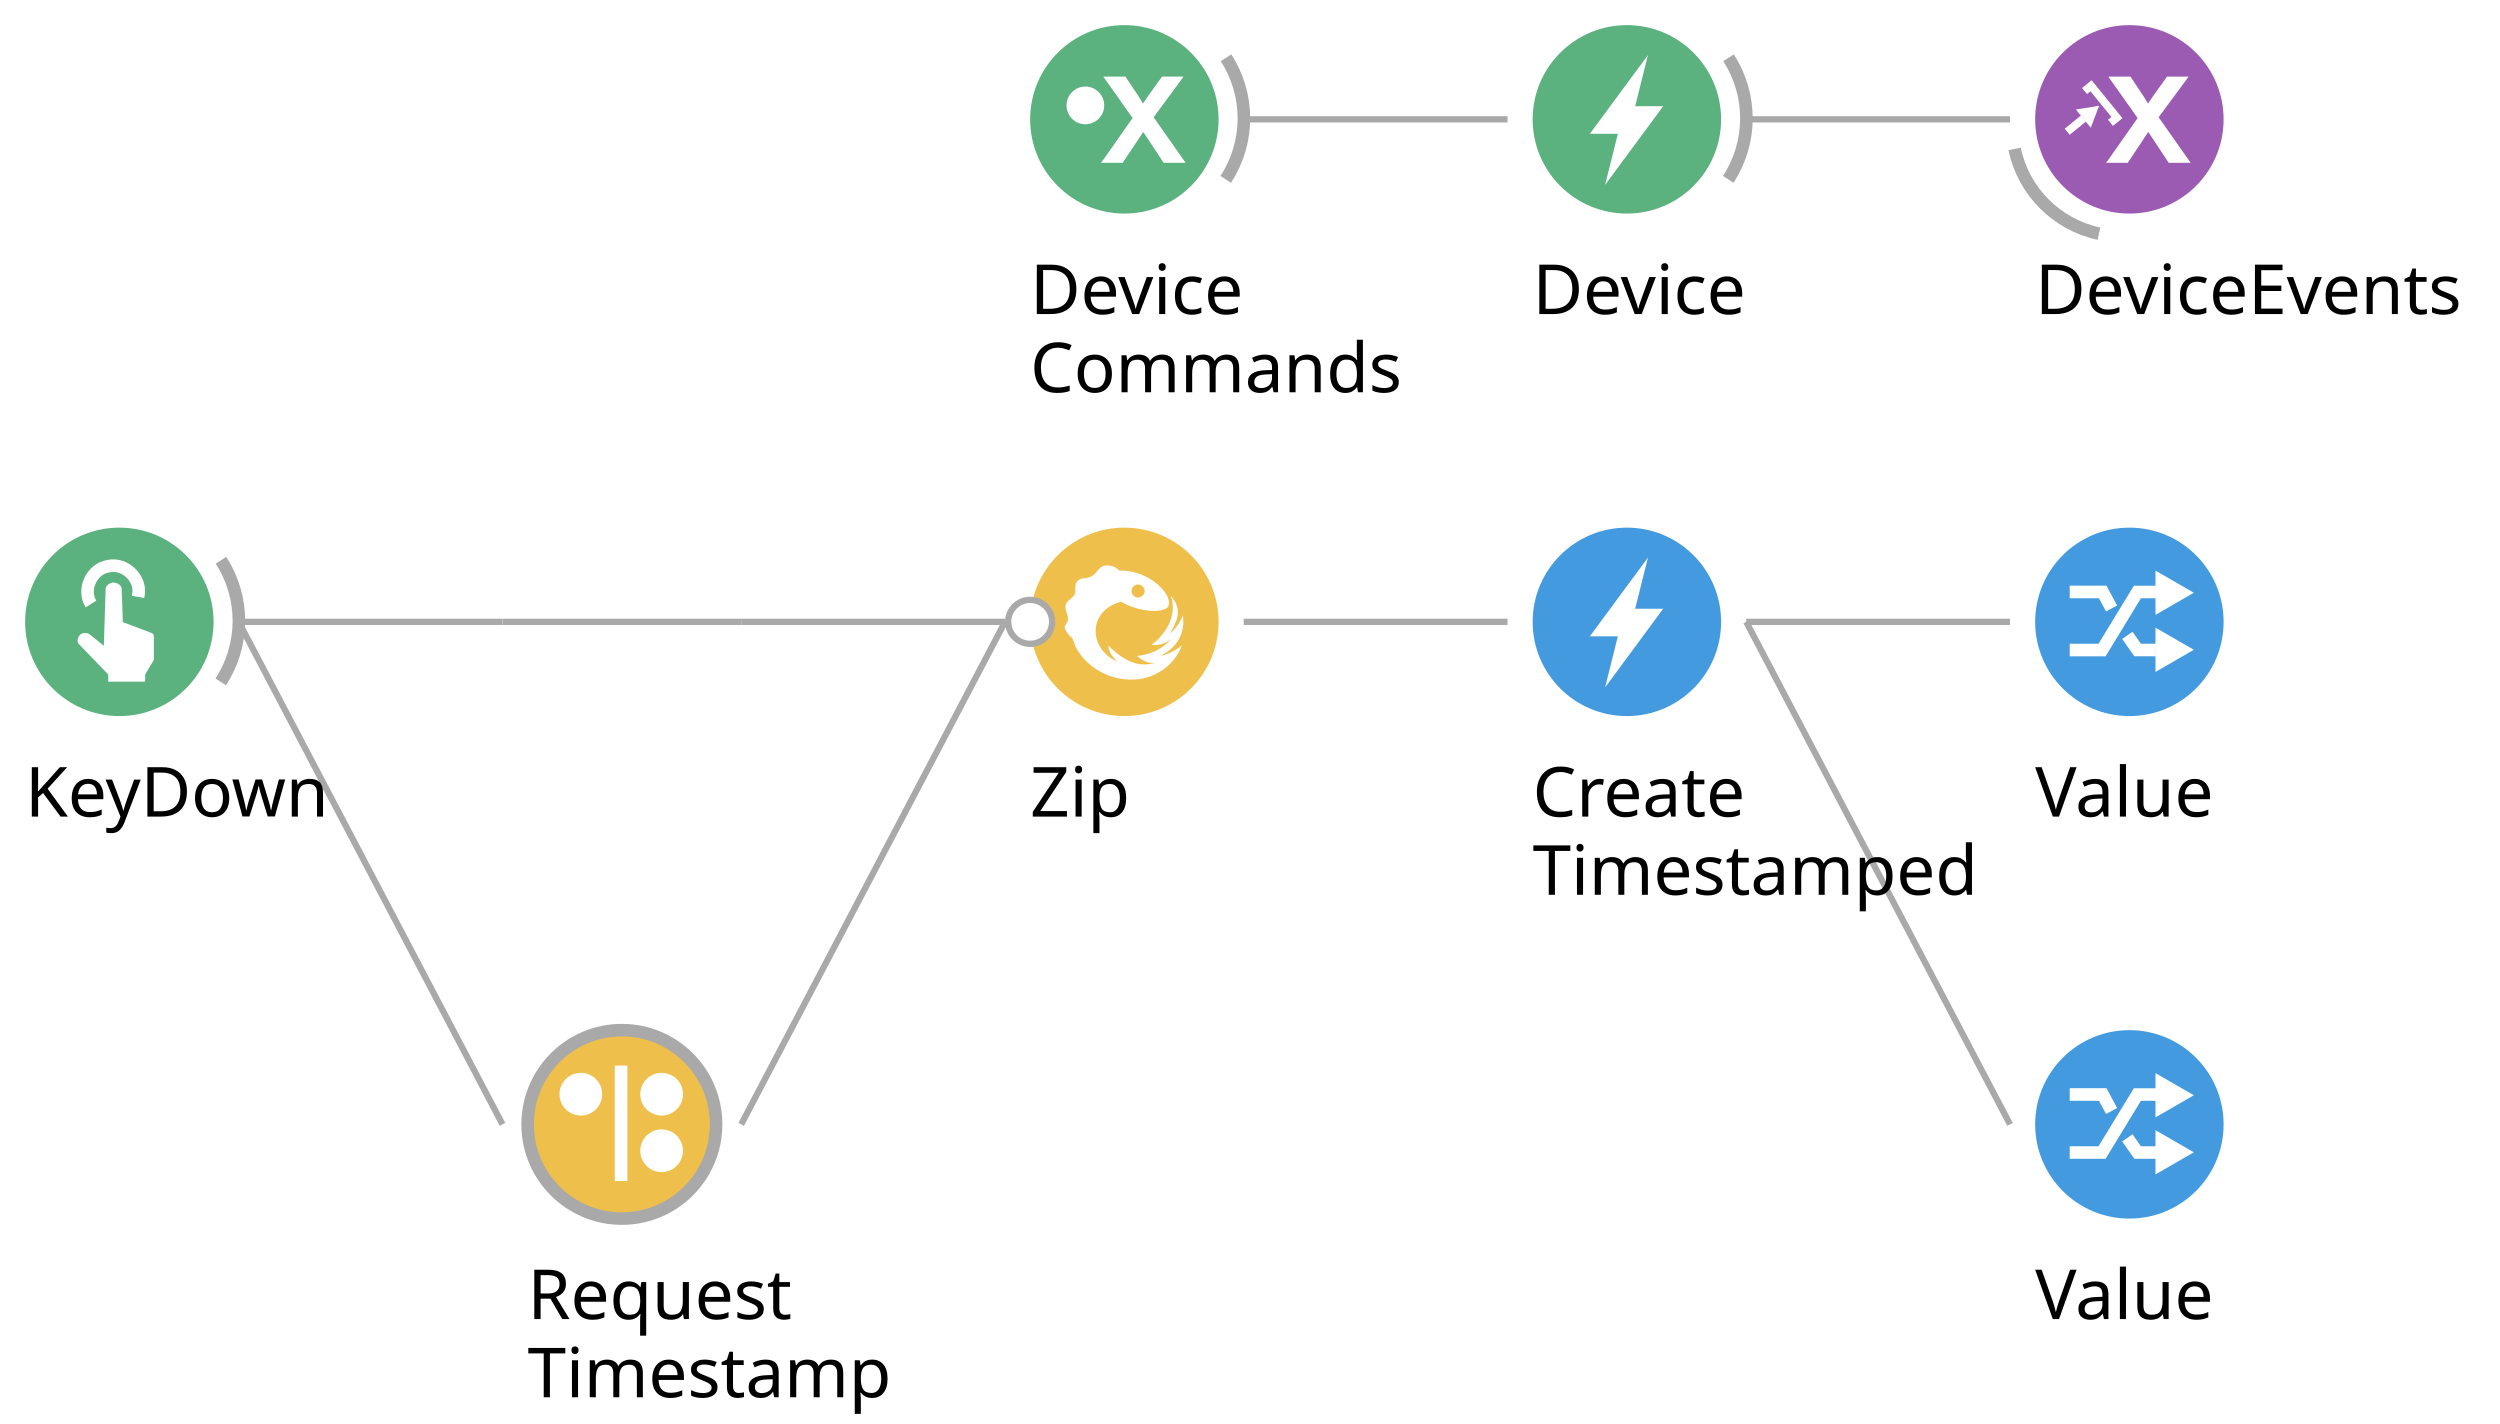
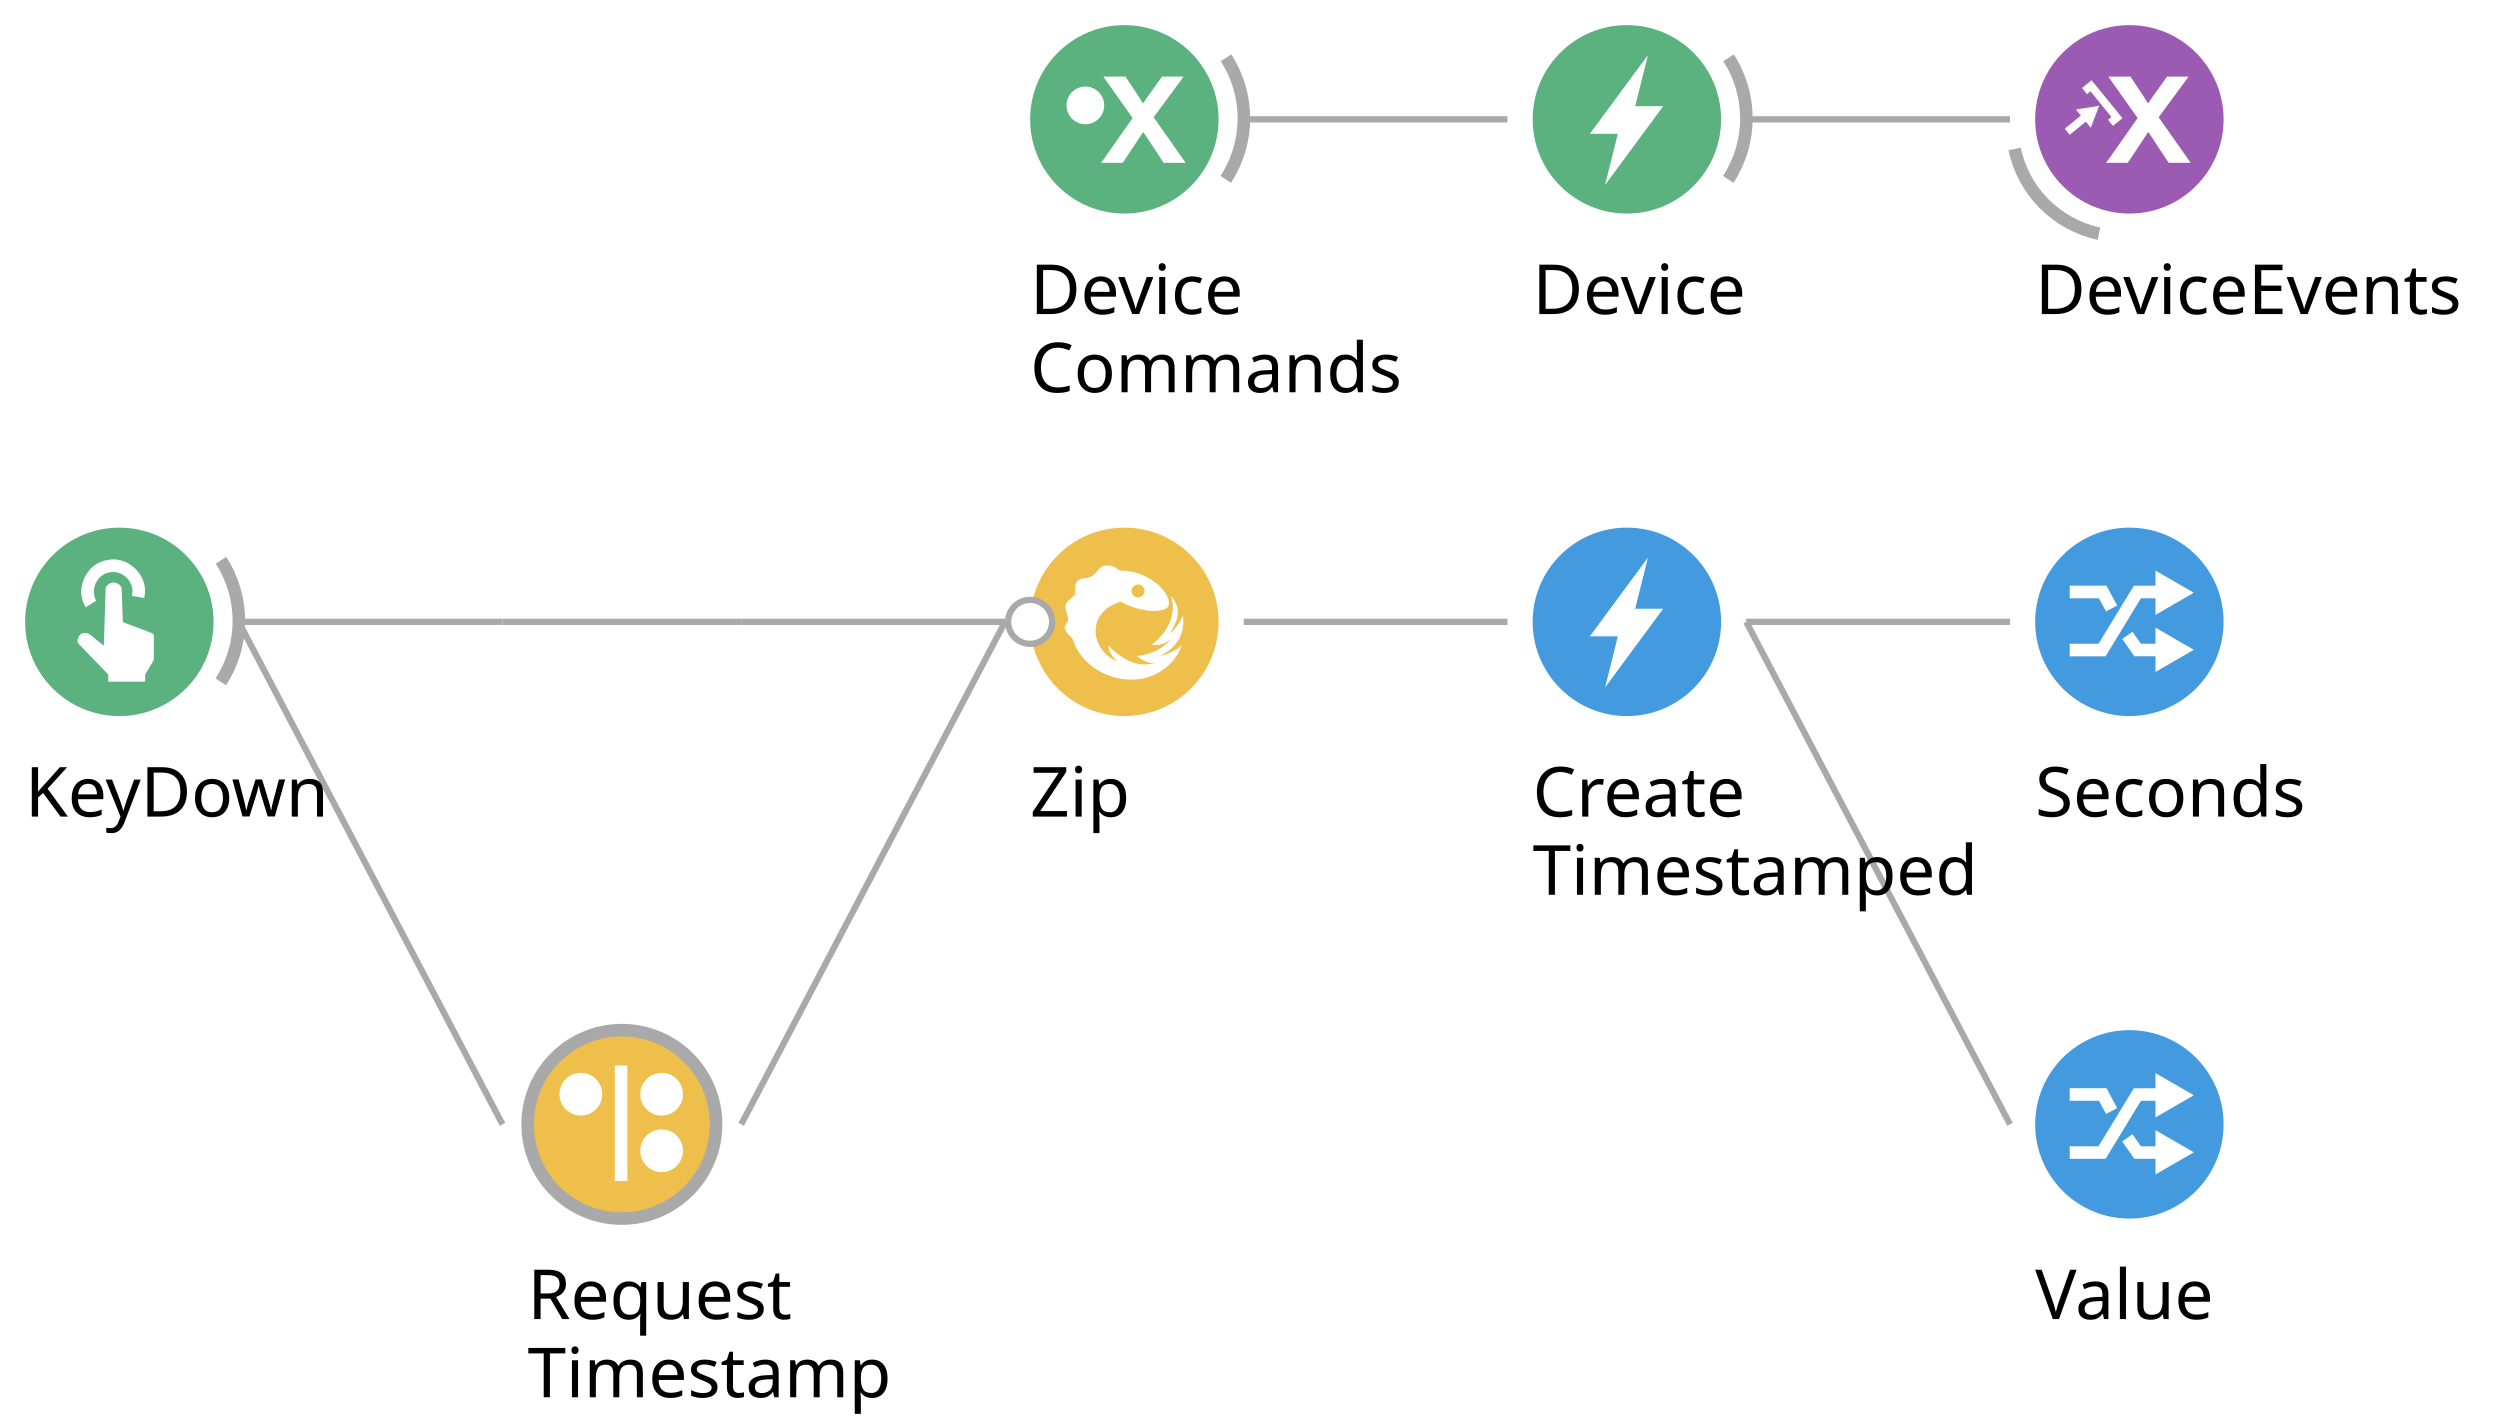
<svg xmlns="http://www.w3.org/2000/svg" width="398.002" height="226.65" id="SvgGdi_output">
  <rect id="background" height="100.00%" style="fill:rgb(255,255,255);" width="100.00%" y="0.00" x="0.00" />
  <g style="shape-rendering:auto;" id="root_group">
-     <line y1="19.00" style="stroke:rgb(169,169,169);fill:none;stroke-linecap:butt;stroke-miterlimit:9;opacity:1;stroke-width:1;stroke-linejoin:miter;" id="69" x2="320.00" y2="19.00" x1="278.00" />
-     <line y1="99.00" style="stroke:rgb(169,169,169);fill:none;stroke-linecap:butt;stroke-miterlimit:9;opacity:1;stroke-width:1;stroke-linejoin:miter;" id="70" x2="320.00" y2="99.00" x1="278.00" />
-     <line y1="99.00" style="stroke:rgb(169,169,169);fill:none;stroke-linecap:butt;stroke-miterlimit:9;opacity:1;stroke-width:1;stroke-linejoin:miter;" id="71" x2="320.00" y2="179.00" x1="278.00" />
-     <line y1="19.00" style="stroke:rgb(169,169,169);fill:none;stroke-linecap:butt;stroke-miterlimit:9;opacity:1;stroke-width:1;stroke-linejoin:miter;" id="72" x2="240.00" y2="19.00" x1="198.00" />
-     <line y1="99.00" style="stroke:rgb(169,169,169);fill:none;stroke-linecap:butt;stroke-miterlimit:9;opacity:1;stroke-width:1;stroke-linejoin:miter;" id="73" x2="240.00" y2="99.00" x1="198.00" />
-     <line y1="99.00" style="stroke:rgb(169,169,169);fill:none;stroke-linecap:butt;stroke-miterlimit:9;opacity:1;stroke-width:1;stroke-linejoin:miter;" id="74" x2="160.00" y2="99.00" x1="118.00" />
-     <line y1="179.00" style="stroke:rgb(169,169,169);fill:none;stroke-linecap:butt;stroke-miterlimit:9;opacity:1;stroke-width:1;stroke-linejoin:miter;" id="75" x2="160.00" y2="99.00" x1="118.00" />
-     <line y1="99.00" style="stroke:rgb(169,169,169);fill:none;stroke-linecap:butt;stroke-miterlimit:9;opacity:1;stroke-width:1;stroke-linejoin:miter;" id="76" x2="80.00" y2="179.00" x1="38.00" />
-     <line y1="99.00" style="stroke:rgb(169,169,169);fill:none;stroke-linecap:butt;stroke-miterlimit:9;opacity:1;stroke-width:1;stroke-linejoin:miter;" id="77" x2="80.00" y2="99.00" x1="38.00" />
-     <path style="stroke:rgb(169,169,169);fill:none;stroke-linecap:butt;stroke-miterlimit:9;opacity:1;stroke-width:2;stroke-linejoin:miter;" transform="matrix(1.00 0.00 0.00 1.00 324.00 4.00 ) " id="78" d="M 10.158 33.2 C 3.405 31.759 -1.861 26.469 -3.271 19.71 " />
-     <ellipse id="79" cy="15.00" cx="15.00" transform="matrix(1.00 0.00 0.00 1.00 324.00 4.00 ) " rx="15.00" ry="15.00" style="stroke:none;opacity:1;fill:rgb(155,91,179);" />
-     <path d="M 11.656 8.2 12 8.7 16.312 14.794 11.656 21.419 11.281 21.919 14.75 21.919 14.844 21.762 18 17.012 18.469 17.7 21.156 21.762 21.25 21.919 24.75 21.919 24.406 21.419 19.656 14.669 24.062 8.7 24.406 8.2 21 8.2 20.906 8.325 18.687 11.419 C 18.463 11.729 18.223 12.106 17.968 12.481 17.77 12.155 17.587 11.842 17.312 11.419 L 15.281 8.356 15.187 8.2 11.656 8.2 z " style="stroke:none;fill-rule:evenodd;opacity:1;fill:rgb(255,255,255);" transform="matrix(1.00 0.00 0.00 1.00 324.00 4.00 ) " id="80" />
-     <path style="stroke:rgb(255,255,255);fill:none;stroke-linecap:butt;stroke-miterlimit:9;opacity:1;stroke-width:1.25;stroke-linejoin:miter;" transform="matrix(1.00 0.00 0.00 1.00 324.00 4.00 ) " id="81" d="M 7.859 10.494 8.895 9.651 13.019 14.722 11.989 15.56 " />
-     <path style="stroke:rgb(255,255,255);fill:none;stroke-linecap:butt;stroke-miterlimit:9;opacity:1;stroke-width:1.25;stroke-linejoin:miter;" transform="matrix(1.00 0.00 0.00 1.00 324.00 4.00 ) " id="82" d="M 5.1 16.975 7.688 14.871 " />
-     <path style="stroke:none;fill-rule:evenodd;opacity:1;fill:rgb(255,255,255);" transform="matrix(1.00 0.00 0.00 1.00 324.00 4.00 ) " id="83" d="M 8.85 16.342 6.485 13.434 10.186 12.839 9.518 14.591 z " />
-     <text id="84" transform="matrix(1.00 0.00 0.00 1.00 0.00 0.00 ) " x="324.00px" y="39.00px" style="stroke:none;clip-path:url(#86_text_clipper);font-family:Microsoft Sans Serif;fill:rgb(0,0,0);font-size:8.25pt;opacity:1;">
-       <tspan dy="8.25pt" id="88">DeviceEvents</tspan>
+     <line y1="19.00" style="stroke:rgb(169,169,169);fill:none;stroke-linecap:butt;stroke-miterlimit:9;opacity:1;stroke-width:1;stroke-linejoin:miter;" id="537" x2="320.00" y2="19.00" x1="278.00" />
+     <line y1="99.00" style="stroke:rgb(169,169,169);fill:none;stroke-linecap:butt;stroke-miterlimit:9;opacity:1;stroke-width:1;stroke-linejoin:miter;" id="538" x2="320.00" y2="99.00" x1="278.00" />
+     <line y1="99.00" style="stroke:rgb(169,169,169);fill:none;stroke-linecap:butt;stroke-miterlimit:9;opacity:1;stroke-width:1;stroke-linejoin:miter;" id="539" x2="320.00" y2="179.00" x1="278.00" />
+     <line y1="19.00" style="stroke:rgb(169,169,169);fill:none;stroke-linecap:butt;stroke-miterlimit:9;opacity:1;stroke-width:1;stroke-linejoin:miter;" id="540" x2="240.00" y2="19.00" x1="198.00" />
+     <line y1="99.00" style="stroke:rgb(169,169,169);fill:none;stroke-linecap:butt;stroke-miterlimit:9;opacity:1;stroke-width:1;stroke-linejoin:miter;" id="541" x2="240.00" y2="99.00" x1="198.00" />
+     <line y1="99.00" style="stroke:rgb(169,169,169);fill:none;stroke-linecap:butt;stroke-miterlimit:9;opacity:1;stroke-width:1;stroke-linejoin:miter;" id="542" x2="160.00" y2="99.00" x1="118.00" />
+     <line y1="179.00" style="stroke:rgb(169,169,169);fill:none;stroke-linecap:butt;stroke-miterlimit:9;opacity:1;stroke-width:1;stroke-linejoin:miter;" id="543" x2="160.00" y2="99.00" x1="118.00" />
+     <line y1="99.00" style="stroke:rgb(169,169,169);fill:none;stroke-linecap:butt;stroke-miterlimit:9;opacity:1;stroke-width:1;stroke-linejoin:miter;" id="544" x2="80.00" y2="179.00" x1="38.00" />
+     <line y1="99.00" style="stroke:rgb(169,169,169);fill:none;stroke-linecap:butt;stroke-miterlimit:9;opacity:1;stroke-width:1;stroke-linejoin:miter;" id="545" x2="80.00" y2="99.00" x1="38.00" />
+     <path style="stroke:rgb(169,169,169);fill:none;stroke-linecap:butt;stroke-miterlimit:9;opacity:1;stroke-width:2;stroke-linejoin:miter;" transform="matrix(1.00 0.00 0.00 1.00 324.00 4.00 ) " id="546" d="M 10.158 33.2 C 3.405 31.759 -1.861 26.469 -3.271 19.71 " />
+     <ellipse id="547" cy="15.00" cx="15.00" transform="matrix(1.00 0.00 0.00 1.00 324.00 4.00 ) " rx="15.00" ry="15.00" style="stroke:none;opacity:1;fill:rgb(155,91,179);" />
+     <path d="M 11.656 8.2 12 8.7 16.312 14.794 11.656 21.419 11.281 21.919 14.75 21.919 14.844 21.762 18 17.012 18.469 17.7 21.156 21.762 21.25 21.919 24.75 21.919 24.406 21.419 19.656 14.669 24.062 8.7 24.406 8.2 21 8.2 20.906 8.325 18.687 11.419 C 18.463 11.729 18.223 12.106 17.968 12.481 17.77 12.155 17.587 11.842 17.312 11.419 L 15.281 8.356 15.187 8.2 11.656 8.2 z " style="stroke:none;fill-rule:evenodd;opacity:1;fill:rgb(255,255,255);" transform="matrix(1.00 0.00 0.00 1.00 324.00 4.00 ) " id="548" />
+     <path style="stroke:rgb(255,255,255);fill:none;stroke-linecap:butt;stroke-miterlimit:9;opacity:1;stroke-width:1.25;stroke-linejoin:miter;" transform="matrix(1.00 0.00 0.00 1.00 324.00 4.00 ) " id="549" d="M 7.859 10.494 8.895 9.651 13.019 14.722 11.989 15.56 " />
+     <path style="stroke:rgb(255,255,255);fill:none;stroke-linecap:butt;stroke-miterlimit:9;opacity:1;stroke-width:1.25;stroke-linejoin:miter;" transform="matrix(1.00 0.00 0.00 1.00 324.00 4.00 ) " id="550" d="M 5.1 16.975 7.688 14.871 " />
+     <path style="stroke:none;fill-rule:evenodd;opacity:1;fill:rgb(255,255,255);" transform="matrix(1.00 0.00 0.00 1.00 324.00 4.00 ) " id="551" d="M 8.85 16.342 6.485 13.434 10.186 12.839 9.518 14.591 z " />
+     <text id="552" transform="matrix(1.00 0.00 0.00 1.00 0.00 0.00 ) " x="324.00px" y="39.00px" style="stroke:none;clip-path:url(#554_text_clipper);font-family:Microsoft Sans Serif;fill:rgb(0,0,0);font-size:8.25pt;opacity:1;">
+       <tspan dy="8.25pt" id="556">DeviceEvents</tspan>
    </text>
-     <ellipse id="90" cy="15.00" cx="15.00" transform="matrix(1.00 0.00 0.00 1.00 324.00 84.00 ) " rx="15.00" ry="15.00" style="stroke:none;opacity:1;fill:rgb(68,154,223);" />
-     <path d="M 19.156 13.888 19.156 10.365 19.156 6.841 25.259 10.365 22.207 12.126 z " style="stroke:none;fill-rule:evenodd;opacity:1;fill:rgb(255,255,255);" transform="matrix(1.00 0.00 0.00 1.00 324.00 84.00 ) " id="91" />
-     <path d="M 19.156 22.97 19.156 19.447 19.156 15.923 25.259 19.447 22.207 21.208 z " style="stroke:none;fill-rule:evenodd;opacity:1;fill:rgb(255,255,255);" transform="matrix(1.00 0.00 0.00 1.00 324.00 84.00 ) " id="92" />
-     <path d="M 5.5 19.484 10.649 19.484 16.274 10.248 19.373 10.248 M 14.677 17.148 16.309 19.483 19.22 19.483 M 5.5 10.244 10.759 10.244 12.165 12.871 " style="stroke:rgb(255,255,255);fill:none;stroke-linecap:butt;stroke-miterlimit:9;opacity:1;stroke-width:2;stroke-linejoin:miter;" transform="matrix(1.00 0.00 0.00 1.00 324.00 84.00 ) " id="93" />
-     <text id="94" transform="matrix(1.00 0.00 0.00 1.00 0.00 0.00 ) " x="324.00px" y="119.00px" style="stroke:none;clip-path:url(#96_text_clipper);font-family:Microsoft Sans Serif;fill:rgb(0,0,0);font-size:8.25pt;opacity:1;">
-       <tspan dy="8.25pt" id="98">Value</tspan>
+     <ellipse id="558" cy="15.00" cx="15.00" transform="matrix(1.00 0.00 0.00 1.00 324.00 84.00 ) " rx="15.00" ry="15.00" style="stroke:none;opacity:1;fill:rgb(68,154,223);" />
+     <path d="M 19.156 13.888 19.156 10.365 19.156 6.841 25.259 10.365 22.207 12.126 z " style="stroke:none;fill-rule:evenodd;opacity:1;fill:rgb(255,255,255);" transform="matrix(1.00 0.00 0.00 1.00 324.00 84.00 ) " id="559" />
+     <path d="M 19.156 22.97 19.156 19.447 19.156 15.923 25.259 19.447 22.207 21.208 z " style="stroke:none;fill-rule:evenodd;opacity:1;fill:rgb(255,255,255);" transform="matrix(1.00 0.00 0.00 1.00 324.00 84.00 ) " id="560" />
+     <path d="M 5.5 19.484 10.649 19.484 16.274 10.248 19.373 10.248 M 14.677 17.148 16.309 19.483 19.22 19.483 M 5.5 10.244 10.759 10.244 12.165 12.871 " style="stroke:rgb(255,255,255);fill:none;stroke-linecap:butt;stroke-miterlimit:9;opacity:1;stroke-width:2;stroke-linejoin:miter;" transform="matrix(1.00 0.00 0.00 1.00 324.00 84.00 ) " id="561" />
+     <text id="562" transform="matrix(1.00 0.00 0.00 1.00 0.00 0.00 ) " x="324.00px" y="119.00px" style="stroke:none;clip-path:url(#564_text_clipper);font-family:Microsoft Sans Serif;fill:rgb(0,0,0);font-size:8.25pt;opacity:1;">
+       <tspan dy="8.25pt" id="566">Seconds</tspan>
    </text>
-     <ellipse id="100" cy="15.00" cx="15.00" transform="matrix(1.00 0.00 0.00 1.00 324.00 164.00 ) " rx="15.00" ry="15.00" style="stroke:none;opacity:1;fill:rgb(68,154,223);" />
-     <path d="M 19.156 13.888 19.156 10.365 19.156 6.841 25.259 10.365 22.207 12.126 z " style="stroke:none;fill-rule:evenodd;opacity:1;fill:rgb(255,255,255);" transform="matrix(1.00 0.00 0.00 1.00 324.00 164.00 ) " id="101" />
-     <path d="M 19.156 22.97 19.156 19.447 19.156 15.923 25.259 19.447 22.207 21.208 z " style="stroke:none;fill-rule:evenodd;opacity:1;fill:rgb(255,255,255);" transform="matrix(1.00 0.00 0.00 1.00 324.00 164.00 ) " id="102" />
-     <path d="M 5.5 19.484 10.649 19.484 16.274 10.248 19.373 10.248 M 14.677 17.148 16.309 19.483 19.22 19.483 M 5.5 10.244 10.759 10.244 12.165 12.871 " style="stroke:rgb(255,255,255);fill:none;stroke-linecap:butt;stroke-miterlimit:9;opacity:1;stroke-width:2;stroke-linejoin:miter;" transform="matrix(1.00 0.00 0.00 1.00 324.00 164.00 ) " id="103" />
-     <text id="104" transform="matrix(1.00 0.00 0.00 1.00 0.00 0.00 ) " x="324.00px" y="199.00px" style="stroke:none;clip-path:url(#106_text_clipper);font-family:Microsoft Sans Serif;fill:rgb(0,0,0);font-size:8.25pt;opacity:1;">
-       <tspan dy="8.25pt" id="108">Value</tspan>
+     <ellipse id="568" cy="15.00" cx="15.00" transform="matrix(1.00 0.00 0.00 1.00 324.00 164.00 ) " rx="15.00" ry="15.00" style="stroke:none;opacity:1;fill:rgb(68,154,223);" />
+     <path d="M 19.156 13.888 19.156 10.365 19.156 6.841 25.259 10.365 22.207 12.126 z " style="stroke:none;fill-rule:evenodd;opacity:1;fill:rgb(255,255,255);" transform="matrix(1.00 0.00 0.00 1.00 324.00 164.00 ) " id="569" />
+     <path d="M 19.156 22.97 19.156 19.447 19.156 15.923 25.259 19.447 22.207 21.208 z " style="stroke:none;fill-rule:evenodd;opacity:1;fill:rgb(255,255,255);" transform="matrix(1.00 0.00 0.00 1.00 324.00 164.00 ) " id="570" />
+     <path d="M 5.5 19.484 10.649 19.484 16.274 10.248 19.373 10.248 M 14.677 17.148 16.309 19.483 19.22 19.483 M 5.5 10.244 10.759 10.244 12.165 12.871 " style="stroke:rgb(255,255,255);fill:none;stroke-linecap:butt;stroke-miterlimit:9;opacity:1;stroke-width:2;stroke-linejoin:miter;" transform="matrix(1.00 0.00 0.00 1.00 324.00 164.00 ) " id="571" />
+     <text id="572" transform="matrix(1.00 0.00 0.00 1.00 0.00 0.00 ) " x="324.00px" y="199.00px" style="stroke:none;clip-path:url(#574_text_clipper);font-family:Microsoft Sans Serif;fill:rgb(0,0,0);font-size:8.25pt;opacity:1;">
+       <tspan dy="8.25pt" id="576">Value</tspan>
    </text>
-     <path d="M 31.179 5.2 C 34.998 11.092 34.981 18.682 31.136 24.557 " style="stroke:rgb(169,169,169);fill:none;stroke-linecap:butt;stroke-miterlimit:9;opacity:1;stroke-width:2;stroke-linejoin:miter;" transform="matrix(1.00 0.00 0.00 1.00 244.00 4.00 ) " id="110" />
-     <ellipse id="111" cy="15.00" cx="15.00" transform="matrix(1.00 0.00 0.00 1.00 244.00 4.00 ) " rx="15.00" ry="15.00" style="stroke:none;opacity:1;fill:rgb(91,178,126);" />
-     <path d="M 11.529 25.444 20.783 12.908 16.32 12.908 18.355 4.769 9.101 17.305 13.564 17.305 z " style="stroke:none;fill-rule:evenodd;opacity:1;fill:rgb(255,255,255);" transform="matrix(1.00 0.00 0.00 1.00 244.00 4.00 ) " id="112" />
-     <text id="113" transform="matrix(1.00 0.00 0.00 1.00 0.00 0.00 ) " x="244.00px" y="39.00px" style="stroke:none;clip-path:url(#115_text_clipper);font-family:Microsoft Sans Serif;fill:rgb(0,0,0);font-size:8.25pt;opacity:1;">
-       <tspan dy="8.25pt" id="117">Device</tspan>
+     <path d="M 31.179 5.2 C 34.998 11.092 34.981 18.682 31.136 24.557 " style="stroke:rgb(169,169,169);fill:none;stroke-linecap:butt;stroke-miterlimit:9;opacity:1;stroke-width:2;stroke-linejoin:miter;" transform="matrix(1.00 0.00 0.00 1.00 244.00 4.00 ) " id="578" />
+     <ellipse id="579" cy="15.00" cx="15.00" transform="matrix(1.00 0.00 0.00 1.00 244.00 4.00 ) " rx="15.00" ry="15.00" style="stroke:none;opacity:1;fill:rgb(91,178,126);" />
+     <path d="M 11.529 25.444 20.783 12.908 16.32 12.908 18.355 4.769 9.101 17.305 13.564 17.305 z " style="stroke:none;fill-rule:evenodd;opacity:1;fill:rgb(255,255,255);" transform="matrix(1.00 0.00 0.00 1.00 244.00 4.00 ) " id="580" />
+     <text id="581" transform="matrix(1.00 0.00 0.00 1.00 0.00 0.00 ) " x="244.00px" y="39.00px" style="stroke:none;clip-path:url(#583_text_clipper);font-family:Microsoft Sans Serif;fill:rgb(0,0,0);font-size:8.25pt;opacity:1;">
+       <tspan dy="8.25pt" id="585">Device</tspan>
    </text>
-     <ellipse id="119" cy="15.00" cx="15.00" transform="matrix(1.00 0.00 0.00 1.00 244.00 84.00 ) " rx="15.00" ry="15.00" style="stroke:none;opacity:1;fill:rgb(68,154,223);" />
-     <path d="M 11.529 25.444 20.783 12.908 16.32 12.908 18.355 4.769 9.101 17.305 13.564 17.305 z " style="stroke:none;fill-rule:evenodd;opacity:1;fill:rgb(255,255,255);" transform="matrix(1.00 0.00 0.00 1.00 244.00 84.00 ) " id="120" />
-     <text id="121" transform="matrix(1.00 0.00 0.00 1.00 0.00 0.00 ) " x="244.00px" y="119.00px" style="stroke:none;clip-path:url(#123_text_clipper);font-family:Microsoft Sans Serif;fill:rgb(0,0,0);font-size:8.25pt;opacity:1;">
-       <tspan dy="8.25pt" id="125">Create</tspan>
+     <ellipse id="587" cy="15.00" cx="15.00" transform="matrix(1.00 0.00 0.00 1.00 244.00 84.00 ) " rx="15.00" ry="15.00" style="stroke:none;opacity:1;fill:rgb(68,154,223);" />
+     <path d="M 11.529 25.444 20.783 12.908 16.32 12.908 18.355 4.769 9.101 17.305 13.564 17.305 z " style="stroke:none;fill-rule:evenodd;opacity:1;fill:rgb(255,255,255);" transform="matrix(1.00 0.00 0.00 1.00 244.00 84.00 ) " id="588" />
+     <text id="589" transform="matrix(1.00 0.00 0.00 1.00 0.00 0.00 ) " x="244.00px" y="119.00px" style="stroke:none;clip-path:url(#591_text_clipper);font-family:Microsoft Sans Serif;fill:rgb(0,0,0);font-size:8.25pt;opacity:1;">
+       <tspan dy="8.25pt" id="593">Create</tspan>
    </text>
-     <text id="127" transform="matrix(1.00 0.00 0.00 1.00 0.00 0.00 ) " x="244.00px" y="131.45px" style="stroke:none;clip-path:url(#129_text_clipper);font-family:Microsoft Sans Serif;fill:rgb(0,0,0);font-size:8.25pt;opacity:1;">
-       <tspan dy="8.25pt" id="131">Timestamped</tspan>
+     <text id="595" transform="matrix(1.00 0.00 0.00 1.00 0.00 0.00 ) " x="244.00px" y="131.45px" style="stroke:none;clip-path:url(#597_text_clipper);font-family:Microsoft Sans Serif;fill:rgb(0,0,0);font-size:8.25pt;opacity:1;">
+       <tspan dy="8.25pt" id="599">Timestamped</tspan>
    </text>
-     <path d="M 31.179 5.2 C 34.998 11.092 34.981 18.682 31.136 24.557 " style="stroke:rgb(169,169,169);fill:none;stroke-linecap:butt;stroke-miterlimit:9;opacity:1;stroke-width:2;stroke-linejoin:miter;" transform="matrix(1.00 0.00 0.00 1.00 164.00 4.00 ) " id="133" />
-     <ellipse id="134" cy="15.00" cx="15.00" transform="matrix(1.00 0.00 0.00 1.00 164.00 4.00 ) " rx="15.00" ry="15.00" style="stroke:none;opacity:1;fill:rgb(91,178,126);" />
-     <path d="M 11.656 8.2 12 8.7 16.312 14.794 11.656 21.419 11.281 21.919 14.75 21.919 14.844 21.762 18 17.012 18.469 17.7 21.156 21.762 21.25 21.919 24.75 21.919 24.406 21.419 19.656 14.669 24.062 8.7 24.406 8.2 21 8.2 20.906 8.325 18.687 11.419 C 18.463 11.729 18.223 12.106 17.968 12.481 17.77 12.155 17.587 11.842 17.312 11.419 L 15.281 8.356 15.187 8.2 11.656 8.2 z " style="stroke:none;fill-rule:evenodd;opacity:1;fill:rgb(255,255,255);" transform="matrix(1.00 0.00 0.00 1.00 164.00 4.00 ) " id="135" />
-     <ellipse id="136" cy="12.78" cx="8.79" transform="matrix(1.00 0.00 0.00 1.00 164.00 4.00 ) " rx="3.00" ry="3.00" style="stroke:none;opacity:1;fill:rgb(255,255,255);" />
-     <text id="137" transform="matrix(1.00 0.00 0.00 1.00 0.00 0.00 ) " x="164.00px" y="39.00px" style="stroke:none;clip-path:url(#139_text_clipper);font-family:Microsoft Sans Serif;fill:rgb(0,0,0);font-size:8.25pt;opacity:1;">
-       <tspan dy="8.25pt" id="141">Device</tspan>
+     <path d="M 31.179 5.2 C 34.998 11.092 34.981 18.682 31.136 24.557 " style="stroke:rgb(169,169,169);fill:none;stroke-linecap:butt;stroke-miterlimit:9;opacity:1;stroke-width:2;stroke-linejoin:miter;" transform="matrix(1.00 0.00 0.00 1.00 164.00 4.00 ) " id="601" />
+     <ellipse id="602" cy="15.00" cx="15.00" transform="matrix(1.00 0.00 0.00 1.00 164.00 4.00 ) " rx="15.00" ry="15.00" style="stroke:none;opacity:1;fill:rgb(91,178,126);" />
+     <path d="M 11.656 8.2 12 8.7 16.312 14.794 11.656 21.419 11.281 21.919 14.75 21.919 14.844 21.762 18 17.012 18.469 17.7 21.156 21.762 21.25 21.919 24.75 21.919 24.406 21.419 19.656 14.669 24.062 8.7 24.406 8.2 21 8.2 20.906 8.325 18.687 11.419 C 18.463 11.729 18.223 12.106 17.968 12.481 17.77 12.155 17.587 11.842 17.312 11.419 L 15.281 8.356 15.187 8.2 11.656 8.2 z " style="stroke:none;fill-rule:evenodd;opacity:1;fill:rgb(255,255,255);" transform="matrix(1.00 0.00 0.00 1.00 164.00 4.00 ) " id="603" />
+     <ellipse id="604" cy="12.78" cx="8.79" transform="matrix(1.00 0.00 0.00 1.00 164.00 4.00 ) " rx="3.00" ry="3.00" style="stroke:none;opacity:1;fill:rgb(255,255,255);" />
+     <text id="605" transform="matrix(1.00 0.00 0.00 1.00 0.00 0.00 ) " x="164.00px" y="39.00px" style="stroke:none;clip-path:url(#607_text_clipper);font-family:Microsoft Sans Serif;fill:rgb(0,0,0);font-size:8.25pt;opacity:1;">
+       <tspan dy="8.25pt" id="609">Device</tspan>
    </text>
-     <text id="143" transform="matrix(1.00 0.00 0.00 1.00 0.00 0.00 ) " x="164.00px" y="51.45px" style="stroke:none;clip-path:url(#145_text_clipper);font-family:Microsoft Sans Serif;fill:rgb(0,0,0);font-size:8.25pt;opacity:1;">
-       <tspan dy="8.25pt" id="147">Commands</tspan>
+     <text id="611" transform="matrix(1.00 0.00 0.00 1.00 0.00 0.00 ) " x="164.00px" y="51.45px" style="stroke:none;clip-path:url(#613_text_clipper);font-family:Microsoft Sans Serif;fill:rgb(0,0,0);font-size:8.25pt;opacity:1;">
+       <tspan dy="8.25pt" id="615">Commands</tspan>
    </text>
-     <ellipse id="149" cy="15.00" cx="15.00" transform="matrix(1.00 0.00 0.00 1.00 164.00 84.00 ) " rx="15.00" ry="15.00" style="stroke:none;opacity:1;fill:rgb(238,192,75);" />
-     <path style="stroke:none;fill-rule:evenodd;opacity:1;fill:rgb(255,255,255);" transform="matrix(1.00 0.00 0.00 1.00 164.00 84.00 ) " id="150" d="M 12.246 6.014 12.246 6.02 C 12.058 6.02 11.895 6.04 11.767 6.066 10.869 6.353 10.896 6.934 9.877 7.686 8.863 8.264 8.353 7.82 7.615 8.42 6.878 9.016 7.393 10.383 7.084 10.648 6.777 11.18 5.826 11.655 5.652 12.326 5.509 13.185 6.042 13.797 6.021 14.533 6.083 15.146 5.411 15.495 5.508 15.992 5.797 16.804 6.354 17.292 6.617 17.518 6.663 17.55 6.7 17.599 6.715 17.602 6.791 17.792 6.859 17.986 6.955 18.166 6.95 18.14 6.949 18.114 6.943 18.088 6.998 18.305 7.055 18.524 7.133 18.738 8.683 22.099 12.814 24.686 17.342 24.117 19.541 23.848 22.824 22.332 24.166 18.738 23.22 19.587 21.532 20.324 20.777 20.381 23.33 19.105 24.707 16.937 24.32 13.975 23.792 15.233 23.093 16.201 22.221 16.865 24.075 13.976 23.757 12.481 22.385 10.84 23.366 13.539 22.097 16.534 19.332 18.664 20.452 18.785 21.517 18.516 22.502 17.713 21.013 19.374 19.15 20.208 17.014 20.436 18.034 21.303 19.018 21.695 19.959 21.527 17.345 22.249 15.155 21.454 12.49 18.801 12.351 19.515 13.105 20.628 13.883 21.338 9.373 19.383 8.976 13.296 14.469 11.793 14.472 11.793 14.475 11.794 14.478 11.793 17.75 13.707 21.865 13.581 22.051 12.344 22.509 10.861 19.965 7.805 16.162 7.008 15.462 6.871 14.792 6.817 14.154 6.836 14.167 6.836 14.179 6.836 14.191 6.826 13.584 6.177 12.81 6.012 12.246 6.014 z M 17.178 9.047 C 17.724 9.047 18.223 9.544 18.223 10.09 18.223 10.636 17.724 11.133 17.178 11.133 16.632 11.133 16.135 10.636 16.135 10.09 16.135 9.544 16.632 9.047 17.178 9.047 z " />
-     <ellipse id="151" cy="99.00" cx="164.00" rx="3.00" ry="3.00" style="stroke:rgb(169,169,169);fill:none;stroke-linecap:butt;stroke-miterlimit:9;opacity:1;stroke-width:2;stroke-linejoin:miter;" />
-     <ellipse id="152" cy="99.00" cx="164.00" rx="3.00" ry="3.00" style="stroke:none;opacity:1;fill:rgb(255,255,255);" />
-     <text id="153" transform="matrix(1.00 0.00 0.00 1.00 0.00 0.00 ) " x="164.00px" y="119.00px" style="stroke:none;clip-path:url(#155_text_clipper);font-family:Microsoft Sans Serif;fill:rgb(0,0,0);font-size:8.25pt;opacity:1;">
-       <tspan dy="8.25pt" id="157">Zip</tspan>
+     <ellipse id="617" cy="15.00" cx="15.00" transform="matrix(1.00 0.00 0.00 1.00 164.00 84.00 ) " rx="15.00" ry="15.00" style="stroke:none;opacity:1;fill:rgb(238,192,75);" />
+     <path style="stroke:none;fill-rule:evenodd;opacity:1;fill:rgb(255,255,255);" transform="matrix(1.00 0.00 0.00 1.00 164.00 84.00 ) " id="618" d="M 12.246 6.014 12.246 6.02 C 12.058 6.02 11.895 6.04 11.767 6.066 10.869 6.353 10.896 6.934 9.877 7.686 8.863 8.264 8.353 7.82 7.615 8.42 6.878 9.016 7.393 10.383 7.084 10.648 6.777 11.18 5.826 11.655 5.652 12.326 5.509 13.185 6.042 13.797 6.021 14.533 6.083 15.146 5.411 15.495 5.508 15.992 5.797 16.804 6.354 17.292 6.617 17.518 6.663 17.55 6.7 17.599 6.715 17.602 6.791 17.792 6.859 17.986 6.955 18.166 6.95 18.14 6.949 18.114 6.943 18.088 6.998 18.305 7.055 18.524 7.133 18.738 8.683 22.099 12.814 24.686 17.342 24.117 19.541 23.848 22.824 22.332 24.166 18.738 23.22 19.587 21.532 20.324 20.777 20.381 23.33 19.105 24.707 16.937 24.32 13.975 23.792 15.233 23.093 16.201 22.221 16.865 24.075 13.976 23.757 12.481 22.385 10.84 23.366 13.539 22.097 16.534 19.332 18.664 20.452 18.785 21.517 18.516 22.502 17.713 21.013 19.374 19.15 20.208 17.014 20.436 18.034 21.303 19.018 21.695 19.959 21.527 17.345 22.249 15.155 21.454 12.49 18.801 12.351 19.515 13.105 20.628 13.883 21.338 9.373 19.383 8.976 13.296 14.469 11.793 14.472 11.793 14.475 11.794 14.478 11.793 17.75 13.707 21.865 13.581 22.051 12.344 22.509 10.861 19.965 7.805 16.162 7.008 15.462 6.871 14.792 6.817 14.154 6.836 14.167 6.836 14.179 6.836 14.191 6.826 13.584 6.177 12.81 6.012 12.246 6.014 z M 17.178 9.047 C 17.724 9.047 18.223 9.544 18.223 10.09 18.223 10.636 17.724 11.133 17.178 11.133 16.632 11.133 16.135 10.636 16.135 10.09 16.135 9.544 16.632 9.047 17.178 9.047 z " />
+     <ellipse id="619" cy="99.00" cx="164.00" rx="3.00" ry="3.00" style="stroke:rgb(169,169,169);fill:none;stroke-linecap:butt;stroke-miterlimit:9;opacity:1;stroke-width:2;stroke-linejoin:miter;" />
+     <ellipse id="620" cy="99.00" cx="164.00" rx="3.00" ry="3.00" style="stroke:none;opacity:1;fill:rgb(255,255,255);" />
+     <text id="621" transform="matrix(1.00 0.00 0.00 1.00 0.00 0.00 ) " x="164.00px" y="119.00px" style="stroke:none;clip-path:url(#623_text_clipper);font-family:Microsoft Sans Serif;fill:rgb(0,0,0);font-size:8.25pt;opacity:1;">
+       <tspan dy="8.25pt" id="625">Zip</tspan>
    </text>
-     <line y1="99.00" style="stroke:rgb(169,169,169);fill:none;stroke-linecap:butt;stroke-miterlimit:9;opacity:1;stroke-width:1;stroke-linejoin:miter;" id="159" x2="118.00" y2="99.00" x1="80.00" />
-     <ellipse id="160" cy="15.00" cx="15.00" transform="matrix(1.00 0.00 0.00 1.00 84.00 164.00 ) " rx="15.00" ry="15.00" style="stroke:none;opacity:1;fill:rgb(238,192,75);" />
-     <ellipse id="161" cy="15.00" cx="15.00" transform="matrix(1.00 0.00 0.00 1.00 84.00 164.00 ) " rx="15.00" ry="15.00" style="stroke:rgb(169,169,169);fill:none;stroke-linecap:butt;stroke-miterlimit:9;opacity:1;stroke-width:2;stroke-linejoin:miter;" />
-     <path style="stroke:rgb(255,255,255);fill:none;stroke-linecap:butt;stroke-miterlimit:9;opacity:1;stroke-width:2;stroke-linejoin:miter;" transform="matrix(1.00 0.00 0.00 1.00 84.00 164.00 ) " id="162" d="M 14.876 5.641 14.876 24.023 " />
-     <ellipse id="163" cy="10.20" cx="8.47" transform="matrix(1.00 0.00 0.00 1.00 84.00 164.00 ) " rx="3.40" ry="3.40" style="stroke:none;opacity:1;fill:rgb(255,255,255);" />
-     <ellipse id="164" cy="10.20" cx="21.33" transform="matrix(1.00 0.00 0.00 1.00 84.00 164.00 ) " rx="3.40" ry="3.40" style="stroke:none;opacity:1;fill:rgb(255,255,255);" />
-     <ellipse id="165" cy="19.20" cx="21.33" transform="matrix(1.00 0.00 0.00 1.00 84.00 164.00 ) " rx="3.40" ry="3.40" style="stroke:none;opacity:1;fill:rgb(255,255,255);" />
-     <text id="166" transform="matrix(1.00 0.00 0.00 1.00 0.00 0.00 ) " x="84.00px" y="199.00px" style="stroke:none;clip-path:url(#168_text_clipper);font-family:Microsoft Sans Serif;fill:rgb(0,0,0);font-size:8.25pt;opacity:1;">
-       <tspan dy="8.25pt" id="170">Request</tspan>
+     <line y1="99.00" style="stroke:rgb(169,169,169);fill:none;stroke-linecap:butt;stroke-miterlimit:9;opacity:1;stroke-width:1;stroke-linejoin:miter;" id="627" x2="118.00" y2="99.00" x1="80.00" />
+     <ellipse id="628" cy="15.00" cx="15.00" transform="matrix(1.00 0.00 0.00 1.00 84.00 164.00 ) " rx="15.00" ry="15.00" style="stroke:none;opacity:1;fill:rgb(238,192,75);" />
+     <ellipse id="629" cy="15.00" cx="15.00" transform="matrix(1.00 0.00 0.00 1.00 84.00 164.00 ) " rx="15.00" ry="15.00" style="stroke:rgb(169,169,169);fill:none;stroke-linecap:butt;stroke-miterlimit:9;opacity:1;stroke-width:2;stroke-linejoin:miter;" />
+     <path style="stroke:rgb(255,255,255);fill:none;stroke-linecap:butt;stroke-miterlimit:9;opacity:1;stroke-width:2;stroke-linejoin:miter;" transform="matrix(1.00 0.00 0.00 1.00 84.00 164.00 ) " id="630" d="M 14.876 5.641 14.876 24.023 " />
+     <ellipse id="631" cy="10.20" cx="8.47" transform="matrix(1.00 0.00 0.00 1.00 84.00 164.00 ) " rx="3.40" ry="3.40" style="stroke:none;opacity:1;fill:rgb(255,255,255);" />
+     <ellipse id="632" cy="10.20" cx="21.33" transform="matrix(1.00 0.00 0.00 1.00 84.00 164.00 ) " rx="3.40" ry="3.40" style="stroke:none;opacity:1;fill:rgb(255,255,255);" />
+     <ellipse id="633" cy="19.20" cx="21.33" transform="matrix(1.00 0.00 0.00 1.00 84.00 164.00 ) " rx="3.40" ry="3.40" style="stroke:none;opacity:1;fill:rgb(255,255,255);" />
+     <text id="634" transform="matrix(1.00 0.00 0.00 1.00 0.00 0.00 ) " x="84.00px" y="199.00px" style="stroke:none;clip-path:url(#636_text_clipper);font-family:Microsoft Sans Serif;fill:rgb(0,0,0);font-size:8.25pt;opacity:1;">
+       <tspan dy="8.25pt" id="638">Request</tspan>
    </text>
-     <text id="172" transform="matrix(1.00 0.00 0.00 1.00 0.00 0.00 ) " x="84.00px" y="211.45px" style="stroke:none;clip-path:url(#174_text_clipper);font-family:Microsoft Sans Serif;fill:rgb(0,0,0);font-size:8.25pt;opacity:1;">
-       <tspan dy="8.25pt" id="176">Timestamp</tspan>
+     <text id="640" transform="matrix(1.00 0.00 0.00 1.00 0.00 0.00 ) " x="84.00px" y="211.45px" style="stroke:none;clip-path:url(#642_text_clipper);font-family:Microsoft Sans Serif;fill:rgb(0,0,0);font-size:8.25pt;opacity:1;">
+       <tspan dy="8.25pt" id="644">Timestamp</tspan>
    </text>
-     <path d="M 31.179 5.2 C 34.998 11.092 34.981 18.682 31.136 24.557 " style="stroke:rgb(169,169,169);fill:none;stroke-linecap:butt;stroke-miterlimit:9;opacity:1;stroke-width:2;stroke-linejoin:miter;" transform="matrix(1.00 0.00 0.00 1.00 4.00 84.00 ) " id="178" />
-     <ellipse id="179" cy="15.00" cx="15.00" transform="matrix(1.00 0.00 0.00 1.00 4.00 84.00 ) " rx="15.00" ry="15.00" style="stroke:none;opacity:1;fill:rgb(91,178,126);" />
-     <path style="stroke:none;fill-rule:evenodd;opacity:1;fill:rgb(255,255,255);" transform="matrix(1.00 0.00 0.00 1.00 4.00 84.00 ) " id="180" d="M 8.54 18.526 C 8.155 18.14 8.427 17.373 8.751 17.049 9.069 16.731 9.886 16.655 10.34 17.036 L 12.53 18.805 12.821 9.664 C 12.821 9.306 13.425 8.74 14.053 8.74 14.799 8.74 15.368 9.316 15.368 9.695 L 15.559 15.043 20.064 16.746 C 20.25 16.81 20.495 16.995 20.495 17.222 L 20.498 21.05 19.113 23.38 19.113 24.518 13.232 24.518 13.232 23.38 z " />
-     <path style="stroke:rgb(255,255,255);fill:none;stroke-linecap:butt;stroke-miterlimit:9;opacity:1;stroke-width:2;stroke-linejoin:miter;" transform="matrix(1.00 0.00 0.00 1.00 4.00 84.00 ) " id="181" d="M 10.482 12.156 C 9.064 9.888 10.573 6.569 13.215 6.147 15.816 5.523 18.483 8.01 18.043 10.649 L 17.977 11.026 " />
-     <text id="182" transform="matrix(1.00 0.00 0.00 1.00 0.00 0.00 ) " x="4.00px" y="119.00px" style="stroke:none;clip-path:url(#184_text_clipper);font-family:Microsoft Sans Serif;fill:rgb(0,0,0);font-size:8.25pt;opacity:1;">
-       <tspan dy="8.25pt" id="186">KeyDown</tspan>
+     <path d="M 31.179 5.2 C 34.998 11.092 34.981 18.682 31.136 24.557 " style="stroke:rgb(169,169,169);fill:none;stroke-linecap:butt;stroke-miterlimit:9;opacity:1;stroke-width:2;stroke-linejoin:miter;" transform="matrix(1.00 0.00 0.00 1.00 4.00 84.00 ) " id="646" />
+     <ellipse id="647" cy="15.00" cx="15.00" transform="matrix(1.00 0.00 0.00 1.00 4.00 84.00 ) " rx="15.00" ry="15.00" style="stroke:none;opacity:1;fill:rgb(91,178,126);" />
+     <path style="stroke:none;fill-rule:evenodd;opacity:1;fill:rgb(255,255,255);" transform="matrix(1.00 0.00 0.00 1.00 4.00 84.00 ) " id="648" d="M 8.54 18.526 C 8.155 18.14 8.427 17.373 8.751 17.049 9.069 16.731 9.886 16.655 10.34 17.036 L 12.53 18.805 12.821 9.664 C 12.821 9.306 13.425 8.74 14.053 8.74 14.799 8.74 15.368 9.316 15.368 9.695 L 15.559 15.043 20.064 16.746 C 20.25 16.81 20.495 16.995 20.495 17.222 L 20.498 21.05 19.113 23.38 19.113 24.518 13.232 24.518 13.232 23.38 z " />
+     <path style="stroke:rgb(255,255,255);fill:none;stroke-linecap:butt;stroke-miterlimit:9;opacity:1;stroke-width:2;stroke-linejoin:miter;" transform="matrix(1.00 0.00 0.00 1.00 4.00 84.00 ) " id="649" d="M 10.482 12.156 C 9.064 9.888 10.573 6.569 13.215 6.147 15.816 5.523 18.483 8.01 18.043 10.649 L 17.977 11.026 " />
+     <text id="650" transform="matrix(1.00 0.00 0.00 1.00 0.00 0.00 ) " x="4.00px" y="119.00px" style="stroke:none;clip-path:url(#652_text_clipper);font-family:Microsoft Sans Serif;fill:rgb(0,0,0);font-size:8.25pt;opacity:1;">
+       <tspan dy="8.25pt" id="654">KeyDown</tspan>
    </text>
  </g>
  <defs id="clips_hatches_and_gradients">
-     <clipPath id="86_text_clipper">
-       <rect x="324.00" y="39.00" width="73.00" height="13.83" id="87" />
+     <clipPath id="554_text_clipper">
+       <rect x="324.00" y="39.00" width="73.00" height="13.83" id="555" />
    </clipPath>
-     <clipPath id="96_text_clipper">
-       <rect x="324.00" y="119.00" width="32.71" height="13.83" id="97" />
+     <clipPath id="564_text_clipper">
+       <rect x="324.00" y="119.00" width="47.76" height="13.83" id="565" />
    </clipPath>
-     <clipPath id="106_text_clipper">
-       <rect x="324.00" y="199.00" width="32.71" height="13.83" id="107" />
+     <clipPath id="574_text_clipper">
+       <rect x="324.00" y="199.00" width="32.71" height="13.83" id="575" />
    </clipPath>
-     <clipPath id="115_text_clipper">
-       <rect x="244.00" y="39.00" width="38.36" height="13.83" id="116" />
+     <clipPath id="583_text_clipper">
+       <rect x="244.00" y="39.00" width="38.36" height="13.83" id="584" />
    </clipPath>
-     <clipPath id="123_text_clipper">
-       <rect x="244.00" y="119.00" width="72.36" height="27.65" id="124" />
+     <clipPath id="591_text_clipper">
+       <rect x="244.00" y="119.00" width="72.36" height="27.65" id="592" />
    </clipPath>
-     <clipPath id="129_text_clipper">
-       <rect x="244.00" y="131.45" width="72.36" height="27.65" id="130" />
+     <clipPath id="597_text_clipper">
+       <rect x="244.00" y="131.45" width="72.36" height="27.65" id="598" />
    </clipPath>
-     <clipPath id="139_text_clipper">
-       <rect x="164.00" y="39.00" width="61.59" height="27.65" id="140" />
+     <clipPath id="607_text_clipper">
+       <rect x="164.00" y="39.00" width="61.59" height="27.65" id="608" />
    </clipPath>
-     <clipPath id="145_text_clipper">
-       <rect x="164.00" y="51.45" width="61.59" height="27.65" id="146" />
+     <clipPath id="613_text_clipper">
+       <rect x="164.00" y="51.45" width="61.59" height="27.65" id="614" />
    </clipPath>
-     <clipPath id="155_text_clipper">
-       <rect x="164.00" y="119.00" width="19.47" height="13.83" id="156" />
+     <clipPath id="623_text_clipper">
+       <rect x="164.00" y="119.00" width="19.47" height="13.83" id="624" />
    </clipPath>
-     <clipPath id="168_text_clipper">
-       <rect x="84.00" y="199.00" width="59.76" height="27.65" id="169" />
+     <clipPath id="636_text_clipper">
+       <rect x="84.00" y="199.00" width="59.76" height="27.65" id="637" />
    </clipPath>
-     <clipPath id="174_text_clipper">
-       <rect x="84.00" y="211.45" width="59.76" height="27.65" id="175" />
+     <clipPath id="642_text_clipper">
+       <rect x="84.00" y="211.45" width="59.76" height="27.65" id="643" />
    </clipPath>
-     <clipPath id="184_text_clipper">
-       <rect x="4.00" y="119.00" width="52.15" height="13.83" id="185" />
+     <clipPath id="652_text_clipper">
+       <rect x="4.00" y="119.00" width="52.15" height="13.83" id="653" />
    </clipPath>
  </defs>
</svg>
